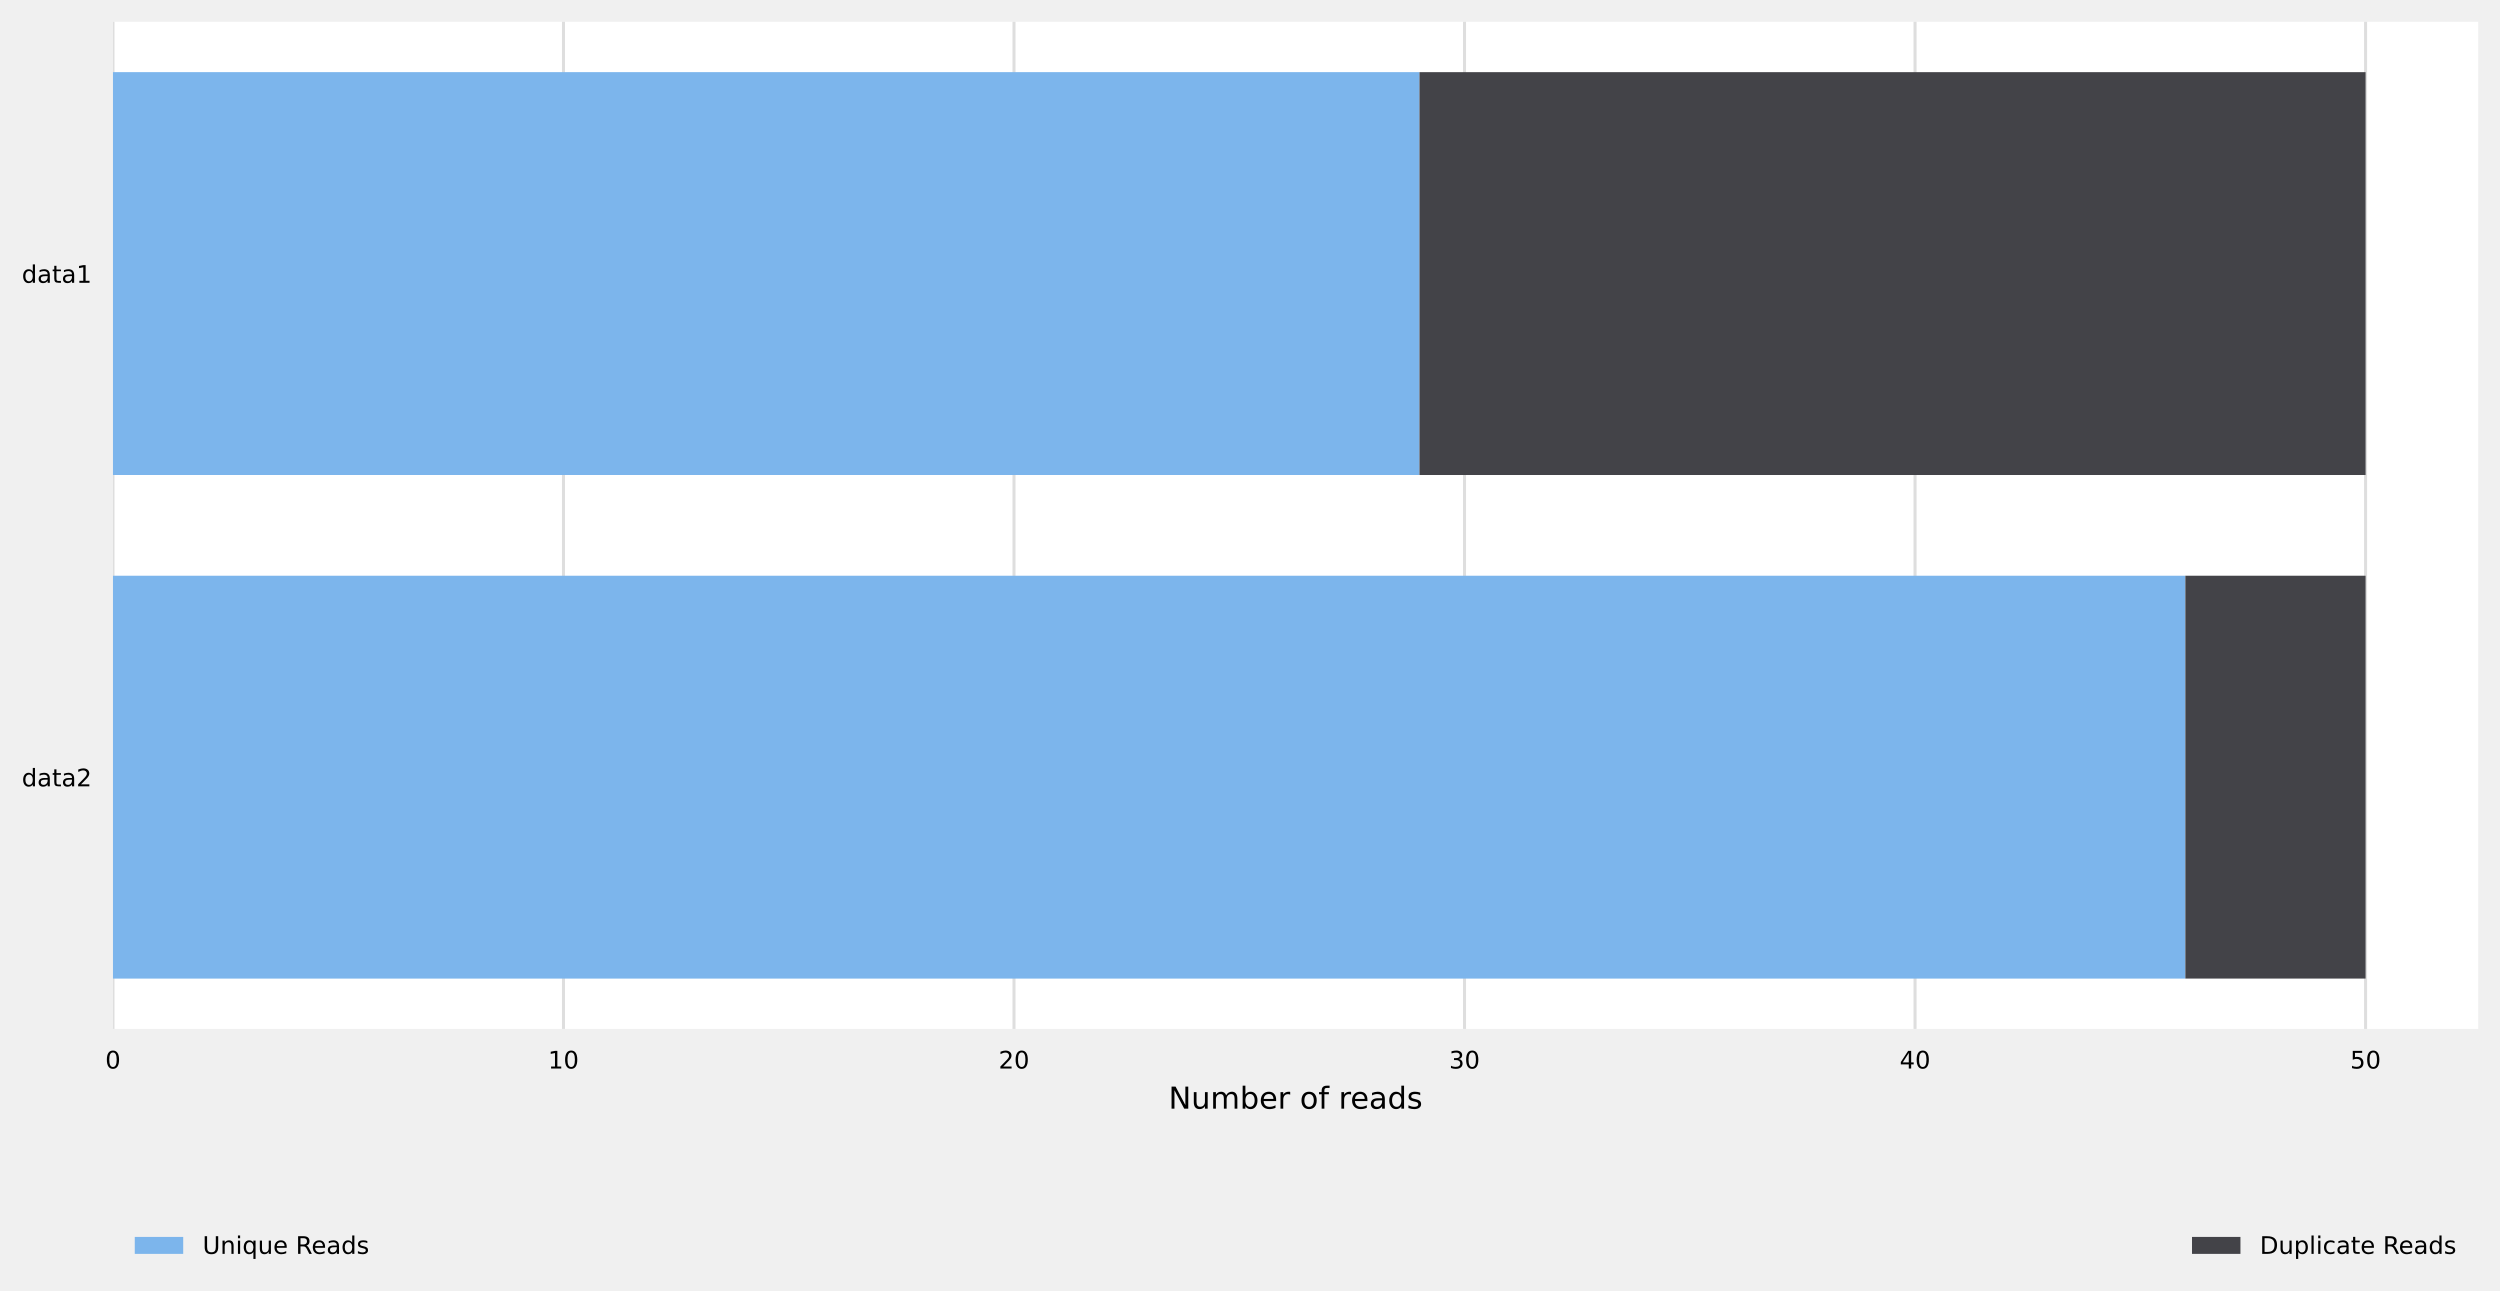
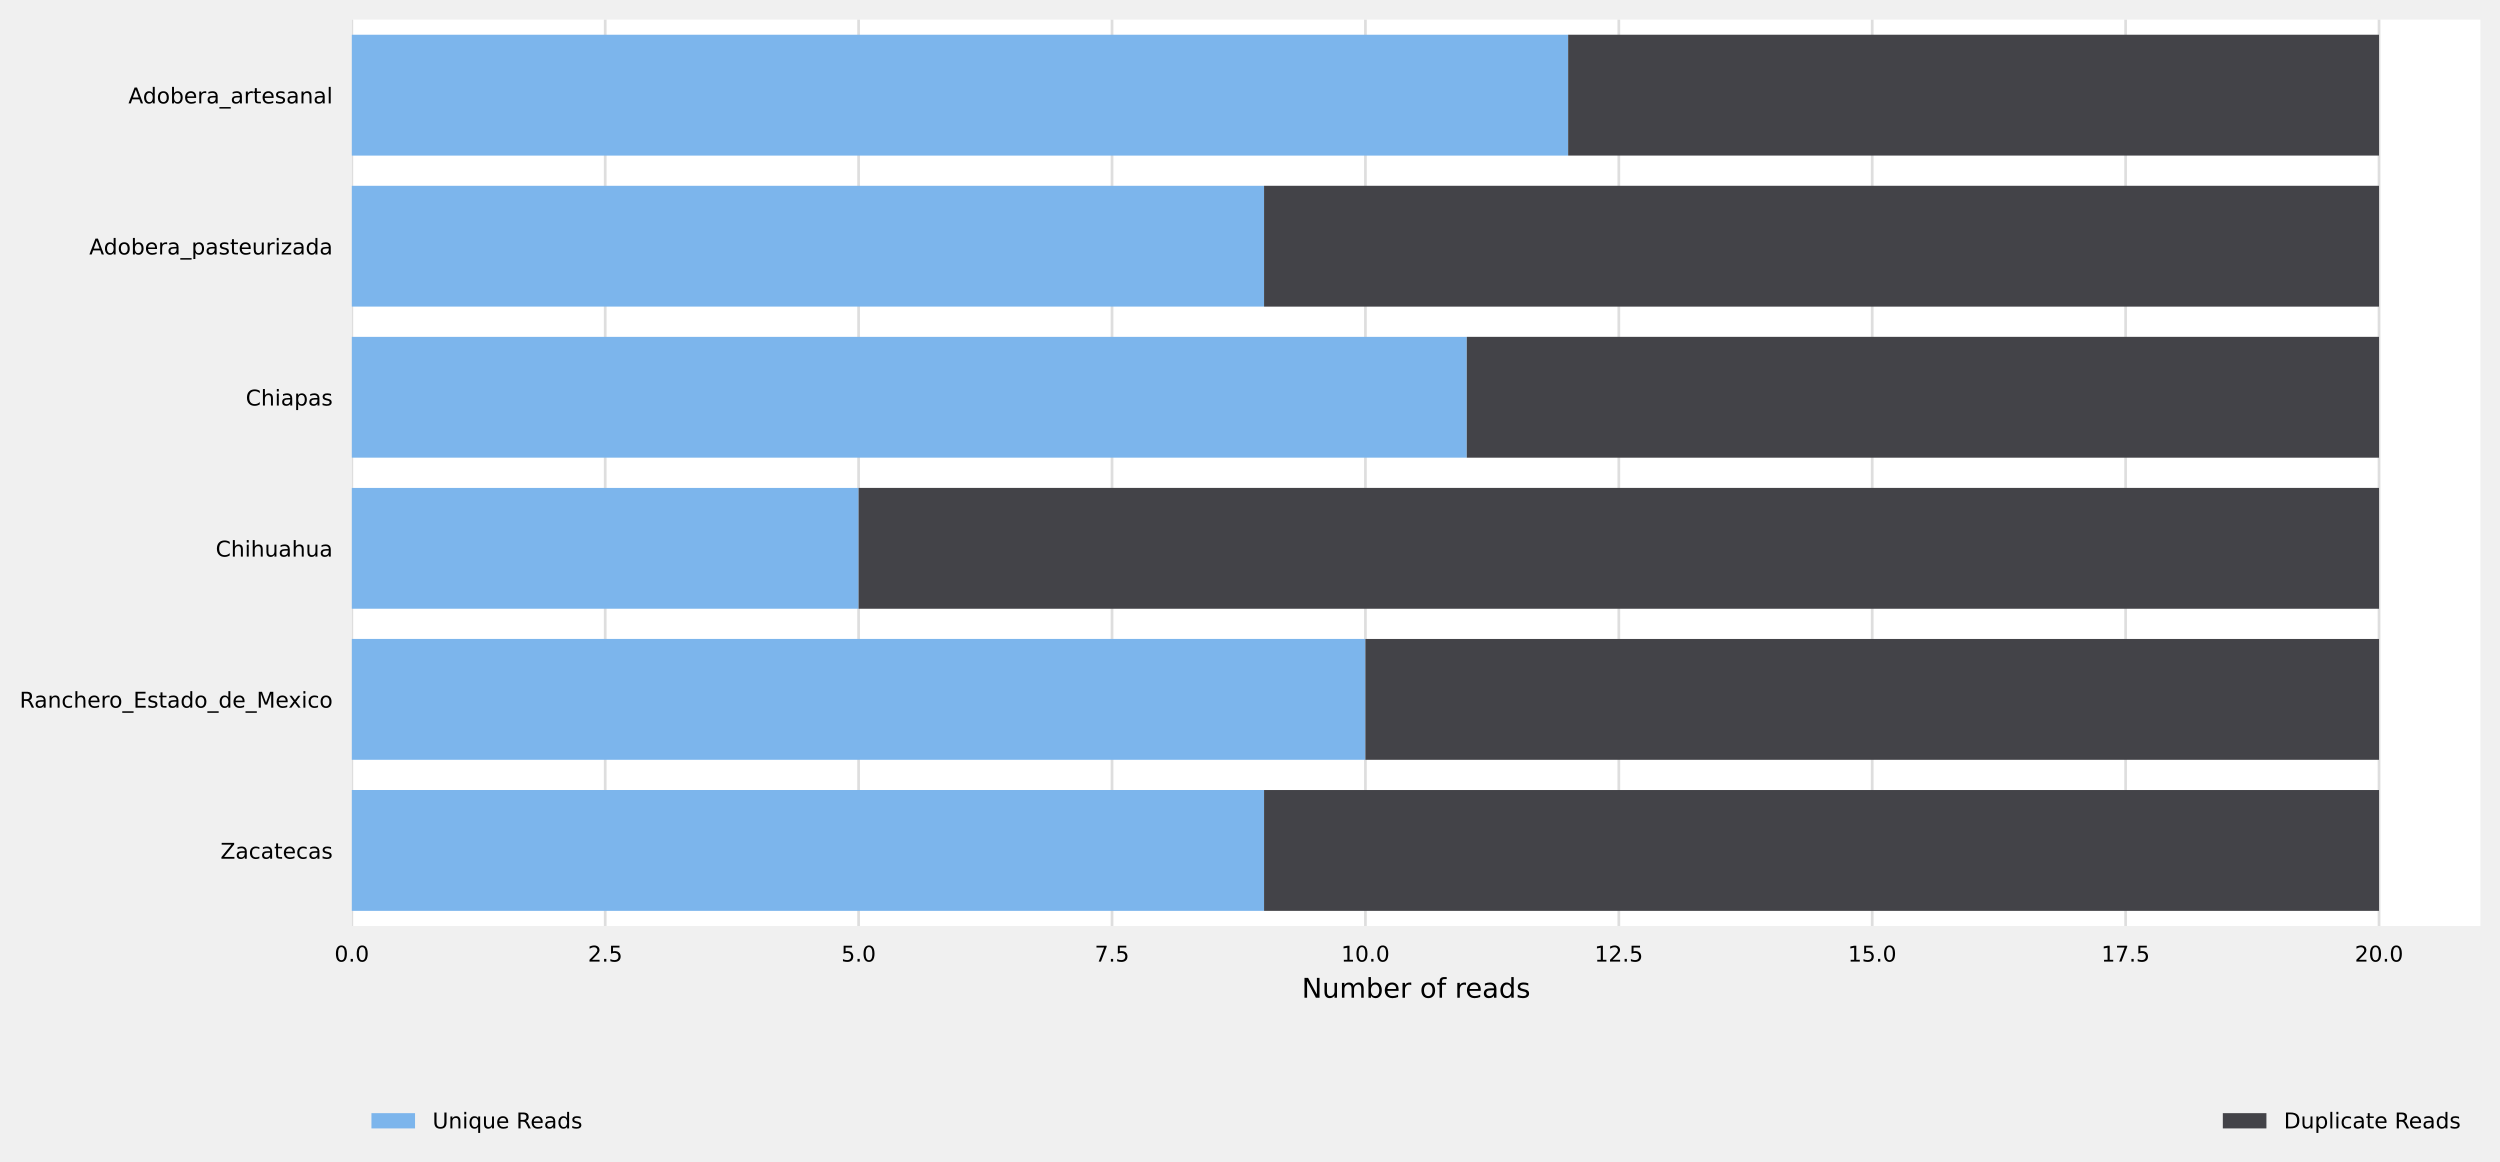
- <svg xmlns="http://www.w3.org/2000/svg" xmlns:xlink="http://www.w3.org/1999/xlink" width="825.71pt" height="426.2pt" viewBox="0 0 825.71 426.2" version="1.1">
+ <svg xmlns="http://www.w3.org/2000/svg" xmlns:xlink="http://www.w3.org/1999/xlink" width="917.519pt" height="426.2pt" viewBox="0 0 917.519 426.2" version="1.1">
  <defs>
    <style type="text/css">*{stroke-linejoin: round; stroke-linecap: butt}</style>
  </defs>
  <g id="figure_1">
    <g id="axes_1">
      <g id="patch_1">
-         <path d="M 37.31 339.84  L 818.51 339.84  L 818.51 7.2  L 37.31 7.2  z " style="fill: #ffffff" />
+         <path d="M 129.119 339.84  L 910.319 339.84  L 910.319 7.2  L 129.119 7.2  z " style="fill: #ffffff" />
      </g>
      <g id="matplotlib.axis_1">
        <g id="xtick_1">
          <g id="line2d_1">
-             <path d="M 37.31 339.84  L 37.31 7.2  " clip-path="url(#p4bdd0271ff)" style="fill: none; stroke: #dedede; stroke-linecap: square" />
+             <path d="M 129.119 339.84  L 129.119 7.2  " clip-path="url(#p120662db11)" style="fill: none; stroke: #dedede; stroke-linecap: square" />
          </g>
          <g id="text_1">
-             <g transform="translate(34.765 352.9187)scale(0.08 -0.08)">
+             <g transform="translate(122.7575 352.9187)scale(0.08 -0.08)">
              <defs>
                <path id="DejaVuSans-30" d="M 2034 4250  Q 1547 4250 1301 3770  Q 1056 3291 1056 2328  Q 1056 1369 1301 889  Q 1547 409 2034 409  Q 2525 409 2770 889  Q 3016 1369 3016 2328  Q 3016 3291 2770 3770  Q 2525 4250 2034 4250  z M 2034 4750  Q 2819 4750 3233 4129  Q 3647 3509 3647 2328  Q 3647 1150 3233 529  Q 2819 -91 2034 -91  Q 1250 -91 836 529  Q 422 1150 422 2328  Q 422 3509 836 4129  Q 1250 4750 2034 4750  z " transform="scale(0.015625)" />
+                 <path id="DejaVuSans-2e" d="M 684 794  L 1344 794  L 1344 0  L 684 0  L 684 794  z " transform="scale(0.015625)" />
              </defs>
              <use xlink:href="#DejaVuSans-30" />
+               <use xlink:href="#DejaVuSans-2e" x="63.623" />
+               <use xlink:href="#DejaVuSans-30" x="95.41" />
            </g>
          </g>
        </g>
        <g id="xtick_2">
          <g id="line2d_2">
-             <path d="M 186.11 339.84  L 186.11 7.2  " clip-path="url(#p4bdd0271ff)" style="fill: none; stroke: #dedede; stroke-linecap: square" />
+             <path d="M 222.119 339.84  L 222.119 7.2  " clip-path="url(#p120662db11)" style="fill: none; stroke: #dedede; stroke-linecap: square" />
          </g>
          <g id="text_2">
-             <g transform="translate(181.02 352.9187)scale(0.08 -0.08)">
+             <g transform="translate(215.7575 352.9187)scale(0.08 -0.08)">
+               <defs>
+                 <path id="DejaVuSans-32" d="M 1228 531  L 3431 531  L 3431 0  L 469 0  L 469 531  Q 828 903 1448 1529  Q 2069 2156 2228 2338  Q 2531 2678 2651 2914  Q 2772 3150 2772 3378  Q 2772 3750 2511 3984  Q 2250 4219 1831 4219  Q 1534 4219 1204 4116  Q 875 4013 500 3803  L 500 4441  Q 881 4594 1212 4672  Q 1544 4750 1819 4750  Q 2544 4750 2975 4387  Q 3406 4025 3406 3419  Q 3406 3131 3298 2873  Q 3191 2616 2906 2266  Q 2828 2175 2409 1742  Q 1991 1309 1228 531  z " transform="scale(0.015625)" />
+                 <path id="DejaVuSans-35" d="M 691 4666  L 3169 4666  L 3169 4134  L 1269 4134  L 1269 2991  Q 1406 3038 1543 3061  Q 1681 3084 1819 3084  Q 2600 3084 3056 2656  Q 3513 2228 3513 1497  Q 3513 744 3044 326  Q 2575 -91 1722 -91  Q 1428 -91 1123 -41  Q 819 9 494 109  L 494 744  Q 775 591 1075 516  Q 1375 441 1709 441  Q 2250 441 2565 725  Q 2881 1009 2881 1497  Q 2881 1984 2565 2268  Q 2250 2553 1709 2553  Q 1456 2553 1204 2497  Q 953 2441 691 2322  L 691 4666  z " transform="scale(0.015625)" />
+               </defs>
+               <use xlink:href="#DejaVuSans-32" />
+               <use xlink:href="#DejaVuSans-2e" x="63.623" />
+               <use xlink:href="#DejaVuSans-35" x="95.41" />
+             </g>
+           </g>
+         </g>
+         <g id="xtick_3">
+           <g id="line2d_3">
+             <path d="M 315.119 339.84  L 315.119 7.2  " clip-path="url(#p120662db11)" style="fill: none; stroke: #dedede; stroke-linecap: square" />
+           </g>
+           <g id="text_3">
+             <g transform="translate(308.7575 352.9187)scale(0.08 -0.08)">
+               <use xlink:href="#DejaVuSans-35" />
+               <use xlink:href="#DejaVuSans-2e" x="63.623" />
+               <use xlink:href="#DejaVuSans-30" x="95.41" />
+             </g>
+           </g>
+         </g>
+         <g id="xtick_4">
+           <g id="line2d_4">
+             <path d="M 408.119 339.84  L 408.119 7.2  " clip-path="url(#p120662db11)" style="fill: none; stroke: #dedede; stroke-linecap: square" />
+           </g>
+           <g id="text_4">
+             <g transform="translate(401.7575 352.9187)scale(0.08 -0.08)">
+               <defs>
+                 <path id="DejaVuSans-37" d="M 525 4666  L 3525 4666  L 3525 4397  L 1831 0  L 1172 0  L 2766 4134  L 525 4134  L 525 4666  z " transform="scale(0.015625)" />
+               </defs>
+               <use xlink:href="#DejaVuSans-37" />
+               <use xlink:href="#DejaVuSans-2e" x="63.623" />
+               <use xlink:href="#DejaVuSans-35" x="95.41" />
+             </g>
+           </g>
+         </g>
+         <g id="xtick_5">
+           <g id="line2d_5">
+             <path d="M 501.119 339.84  L 501.119 7.2  " clip-path="url(#p120662db11)" style="fill: none; stroke: #dedede; stroke-linecap: square" />
+           </g>
+           <g id="text_5">
+             <g transform="translate(492.2125 352.9187)scale(0.08 -0.08)">
              <defs>
                <path id="DejaVuSans-31" d="M 794 531  L 1825 531  L 1825 4091  L 703 3866  L 703 4441  L 1819 4666  L 2450 4666  L 2450 531  L 3481 531  L 3481 0  L 794 0  L 794 531  z " transform="scale(0.015625)" />
              </defs>
              <use xlink:href="#DejaVuSans-31" />
              <use xlink:href="#DejaVuSans-30" x="63.623" />
-             </g>
-           </g>
-         </g>
-         <g id="xtick_3">
-           <g id="line2d_3">
-             <path d="M 334.91 339.84  L 334.91 7.2  " clip-path="url(#p4bdd0271ff)" style="fill: none; stroke: #dedede; stroke-linecap: square" />
-           </g>
-           <g id="text_3">
-             <g transform="translate(329.82 352.9187)scale(0.08 -0.08)">
-               <defs>
-                 <path id="DejaVuSans-32" d="M 1228 531  L 3431 531  L 3431 0  L 469 0  L 469 531  Q 828 903 1448 1529  Q 2069 2156 2228 2338  Q 2531 2678 2651 2914  Q 2772 3150 2772 3378  Q 2772 3750 2511 3984  Q 2250 4219 1831 4219  Q 1534 4219 1204 4116  Q 875 4013 500 3803  L 500 4441  Q 881 4594 1212 4672  Q 1544 4750 1819 4750  Q 2544 4750 2975 4387  Q 3406 4025 3406 3419  Q 3406 3131 3298 2873  Q 3191 2616 2906 2266  Q 2828 2175 2409 1742  Q 1991 1309 1228 531  z " transform="scale(0.015625)" />
-               </defs>
+               <use xlink:href="#DejaVuSans-2e" x="127.246" />
+               <use xlink:href="#DejaVuSans-30" x="159.033" />
+             </g>
+           </g>
+         </g>
+         <g id="xtick_6">
+           <g id="line2d_6">
+             <path d="M 594.119 339.84  L 594.119 7.2  " clip-path="url(#p120662db11)" style="fill: none; stroke: #dedede; stroke-linecap: square" />
+           </g>
+           <g id="text_6">
+             <g transform="translate(585.2125 352.9187)scale(0.08 -0.08)">
+               <use xlink:href="#DejaVuSans-31" />
+               <use xlink:href="#DejaVuSans-32" x="63.623" />
+               <use xlink:href="#DejaVuSans-2e" x="127.246" />
+               <use xlink:href="#DejaVuSans-35" x="159.033" />
+             </g>
+           </g>
+         </g>
+         <g id="xtick_7">
+           <g id="line2d_7">
+             <path d="M 687.119 339.84  L 687.119 7.2  " clip-path="url(#p120662db11)" style="fill: none; stroke: #dedede; stroke-linecap: square" />
+           </g>
+           <g id="text_7">
+             <g transform="translate(678.2125 352.9187)scale(0.08 -0.08)">
+               <use xlink:href="#DejaVuSans-31" />
+               <use xlink:href="#DejaVuSans-35" x="63.623" />
+               <use xlink:href="#DejaVuSans-2e" x="127.246" />
+               <use xlink:href="#DejaVuSans-30" x="159.033" />
+             </g>
+           </g>
+         </g>
+         <g id="xtick_8">
+           <g id="line2d_8">
+             <path d="M 780.119 339.84  L 780.119 7.2  " clip-path="url(#p120662db11)" style="fill: none; stroke: #dedede; stroke-linecap: square" />
+           </g>
+           <g id="text_8">
+             <g transform="translate(771.2125 352.9187)scale(0.08 -0.08)">
+               <use xlink:href="#DejaVuSans-31" />
+               <use xlink:href="#DejaVuSans-37" x="63.623" />
+               <use xlink:href="#DejaVuSans-2e" x="127.246" />
+               <use xlink:href="#DejaVuSans-35" x="159.033" />
+             </g>
+           </g>
+         </g>
+         <g id="xtick_9">
+           <g id="line2d_9">
+             <path d="M 873.119 339.84  L 873.119 7.2  " clip-path="url(#p120662db11)" style="fill: none; stroke: #dedede; stroke-linecap: square" />
+           </g>
+           <g id="text_9">
+             <g transform="translate(864.2125 352.9187)scale(0.08 -0.08)">
              <use xlink:href="#DejaVuSans-32" />
              <use xlink:href="#DejaVuSans-30" x="63.623" />
-             </g>
-           </g>
-         </g>
-         <g id="xtick_4">
-           <g id="line2d_4">
-             <path d="M 483.71 339.84  L 483.71 7.2  " clip-path="url(#p4bdd0271ff)" style="fill: none; stroke: #dedede; stroke-linecap: square" />
-           </g>
-           <g id="text_4">
-             <g transform="translate(478.62 352.9187)scale(0.08 -0.08)">
-               <defs>
-                 <path id="DejaVuSans-33" d="M 2597 2516  Q 3050 2419 3304 2112  Q 3559 1806 3559 1356  Q 3559 666 3084 287  Q 2609 -91 1734 -91  Q 1441 -91 1130 -33  Q 819 25 488 141  L 488 750  Q 750 597 1062 519  Q 1375 441 1716 441  Q 2309 441 2620 675  Q 2931 909 2931 1356  Q 2931 1769 2642 2001  Q 2353 2234 1838 2234  L 1294 2234  L 1294 2753  L 1863 2753  Q 2328 2753 2575 2939  Q 2822 3125 2822 3475  Q 2822 3834 2567 4026  Q 2313 4219 1838 4219  Q 1578 4219 1281 4162  Q 984 4106 628 3988  L 628 4550  Q 988 4650 1302 4700  Q 1616 4750 1894 4750  Q 2613 4750 3031 4423  Q 3450 4097 3450 3541  Q 3450 3153 3228 2886  Q 3006 2619 2597 2516  z " transform="scale(0.015625)" />
-               </defs>
-               <use xlink:href="#DejaVuSans-33" />
-               <use xlink:href="#DejaVuSans-30" x="63.623" />
-             </g>
-           </g>
-         </g>
-         <g id="xtick_5">
-           <g id="line2d_5">
-             <path d="M 632.51 339.84  L 632.51 7.2  " clip-path="url(#p4bdd0271ff)" style="fill: none; stroke: #dedede; stroke-linecap: square" />
-           </g>
-           <g id="text_5">
-             <g transform="translate(627.42 352.9187)scale(0.08 -0.08)">
-               <defs>
-                 <path id="DejaVuSans-34" d="M 2419 4116  L 825 1625  L 2419 1625  L 2419 4116  z M 2253 4666  L 3047 4666  L 3047 1625  L 3713 1625  L 3713 1100  L 3047 1100  L 3047 0  L 2419 0  L 2419 1100  L 313 1100  L 313 1709  L 2253 4666  z " transform="scale(0.015625)" />
-               </defs>
-               <use xlink:href="#DejaVuSans-34" />
-               <use xlink:href="#DejaVuSans-30" x="63.623" />
-             </g>
-           </g>
-         </g>
-         <g id="xtick_6">
-           <g id="line2d_6">
-             <path d="M 781.31 339.84  L 781.31 7.2  " clip-path="url(#p4bdd0271ff)" style="fill: none; stroke: #dedede; stroke-linecap: square" />
-           </g>
-           <g id="text_6">
-             <g transform="translate(776.22 352.9187)scale(0.08 -0.08)">
-               <defs>
-                 <path id="DejaVuSans-35" d="M 691 4666  L 3169 4666  L 3169 4134  L 1269 4134  L 1269 2991  Q 1406 3038 1543 3061  Q 1681 3084 1819 3084  Q 2600 3084 3056 2656  Q 3513 2228 3513 1497  Q 3513 744 3044 326  Q 2575 -91 1722 -91  Q 1428 -91 1123 -41  Q 819 9 494 109  L 494 744  Q 775 591 1075 516  Q 1375 441 1709 441  Q 2250 441 2565 725  Q 2881 1009 2881 1497  Q 2881 1984 2565 2268  Q 2250 2553 1709 2553  Q 1456 2553 1204 2497  Q 953 2441 691 2322  L 691 4666  z " transform="scale(0.015625)" />
-               </defs>
-               <use xlink:href="#DejaVuSans-35" />
-               <use xlink:href="#DejaVuSans-30" x="63.623" />
-             </g>
-           </g>
-         </g>
-         <g id="text_7">
-           <g transform="translate(385.9639 366.1809)scale(0.1 -0.1)">
+               <use xlink:href="#DejaVuSans-2e" x="127.246" />
+               <use xlink:href="#DejaVuSans-30" x="159.033" />
+             </g>
+           </g>
+         </g>
+         <g id="text_10">
+           <g transform="translate(477.7727 366.1809)scale(0.1 -0.1)">
            <defs>
              <path id="DejaVuSans-4e" d="M 628 4666  L 1478 4666  L 3547 763  L 3547 4666  L 4159 4666  L 4159 0  L 3309 0  L 1241 3903  L 1241 0  L 628 0  L 628 4666  z " transform="scale(0.015625)" />
              <path id="DejaVuSans-75" d="M 544 1381  L 544 3500  L 1119 3500  L 1119 1403  Q 1119 906 1312 657  Q 1506 409 1894 409  Q 2359 409 2629 706  Q 2900 1003 2900 1516  L 2900 3500  L 3475 3500  L 3475 0  L 2900 0  L 2900 538  Q 2691 219 2414 64  Q 2138 -91 1772 -91  Q 1169 -91 856 284  Q 544 659 544 1381  z M 1991 3584  L 1991 3584  z " transform="scale(0.015625)" />
              <path id="DejaVuSans-6d" d="M 3328 2828  Q 3544 3216 3844 3400  Q 4144 3584 4550 3584  Q 5097 3584 5394 3201  Q 5691 2819 5691 2113  L 5691 0  L 5113 0  L 5113 2094  Q 5113 2597 4934 2840  Q 4756 3084 4391 3084  Q 3944 3084 3684 2787  Q 3425 2491 3425 1978  L 3425 0  L 2847 0  L 2847 2094  Q 2847 2600 2669 2842  Q 2491 3084 2119 3084  Q 1678 3084 1418 2786  Q 1159 2488 1159 1978  L 1159 0  L 581 0  L 581 3500  L 1159 3500  L 1159 2956  Q 1356 3278 1631 3431  Q 1906 3584 2284 3584  Q 2666 3584 2933 3390  Q 3200 3197 3328 2828  z " transform="scale(0.015625)" />
              <path id="DejaVuSans-62" d="M 3116 1747  Q 3116 2381 2855 2742  Q 2594 3103 2138 3103  Q 1681 3103 1420 2742  Q 1159 2381 1159 1747  Q 1159 1113 1420 752  Q 1681 391 2138 391  Q 2594 391 2855 752  Q 3116 1113 3116 1747  z M 1159 2969  Q 1341 3281 1617 3432  Q 1894 3584 2278 3584  Q 2916 3584 3314 3078  Q 3713 2572 3713 1747  Q 3713 922 3314 415  Q 2916 -91 2278 -91  Q 1894 -91 1617 61  Q 1341 213 1159 525  L 1159 0  L 581 0  L 581 4863  L 1159 4863  L 1159 2969  z " transform="scale(0.015625)" />
              <path id="DejaVuSans-65" d="M 3597 1894  L 3597 1613  L 953 1613  Q 991 1019 1311 708  Q 1631 397 2203 397  Q 2534 397 2845 478  Q 3156 559 3463 722  L 3463 178  Q 3153 47 2828 -22  Q 2503 -91 2169 -91  Q 1331 -91 842 396  Q 353 884 353 1716  Q 353 2575 817 3079  Q 1281 3584 2069 3584  Q 2775 3584 3186 3129  Q 3597 2675 3597 1894  z M 3022 2063  Q 3016 2534 2758 2815  Q 2500 3097 2075 3097  Q 1594 3097 1305 2825  Q 1016 2553 972 2059  L 3022 2063  z " transform="scale(0.015625)" />
              <path id="DejaVuSans-72" d="M 2631 2963  Q 2534 3019 2420 3045  Q 2306 3072 2169 3072  Q 1681 3072 1420 2755  Q 1159 2438 1159 1844  L 1159 0  L 581 0  L 581 3500  L 1159 3500  L 1159 2956  Q 1341 3275 1631 3429  Q 1922 3584 2338 3584  Q 2397 3584 2469 3576  Q 2541 3569 2628 3553  L 2631 2963  z " transform="scale(0.015625)" />
              <path id="DejaVuSans-20" transform="scale(0.015625)" />
              <path id="DejaVuSans-6f" d="M 1959 3097  Q 1497 3097 1228 2736  Q 959 2375 959 1747  Q 959 1119 1226 758  Q 1494 397 1959 397  Q 2419 397 2687 759  Q 2956 1122 2956 1747  Q 2956 2369 2687 2733  Q 2419 3097 1959 3097  z M 1959 3584  Q 2709 3584 3137 3096  Q 3566 2609 3566 1747  Q 3566 888 3137 398  Q 2709 -91 1959 -91  Q 1206 -91 779 398  Q 353 888 353 1747  Q 353 2609 779 3096  Q 1206 3584 1959 3584  z " transform="scale(0.015625)" />
              <path id="DejaVuSans-66" d="M 2375 4863  L 2375 4384  L 1825 4384  Q 1516 4384 1395 4259  Q 1275 4134 1275 3809  L 1275 3500  L 2222 3500  L 2222 3053  L 1275 3053  L 1275 0  L 697 0  L 697 3053  L 147 3053  L 147 3500  L 697 3500  L 697 3744  Q 697 4328 969 4595  Q 1241 4863 1831 4863  L 2375 4863  z " transform="scale(0.015625)" />
              <path id="DejaVuSans-61" d="M 2194 1759  Q 1497 1759 1228 1600  Q 959 1441 959 1056  Q 959 750 1161 570  Q 1363 391 1709 391  Q 2188 391 2477 730  Q 2766 1069 2766 1631  L 2766 1759  L 2194 1759  z M 3341 1997  L 3341 0  L 2766 0  L 2766 531  Q 2569 213 2275 61  Q 1981 -91 1556 -91  Q 1019 -91 701 211  Q 384 513 384 1019  Q 384 1609 779 1909  Q 1175 2209 1959 2209  L 2766 2209  L 2766 2266  Q 2766 2663 2505 2880  Q 2244 3097 1772 3097  Q 1472 3097 1187 3025  Q 903 2953 641 2809  L 641 3341  Q 956 3463 1253 3523  Q 1550 3584 1831 3584  Q 2591 3584 2966 3190  Q 3341 2797 3341 1997  z " transform="scale(0.015625)" />
              <path id="DejaVuSans-64" d="M 2906 2969  L 2906 4863  L 3481 4863  L 3481 0  L 2906 0  L 2906 525  Q 2725 213 2448 61  Q 2172 -91 1784 -91  Q 1150 -91 751 415  Q 353 922 353 1747  Q 353 2572 751 3078  Q 1150 3584 1784 3584  Q 2172 3584 2448 3432  Q 2725 3281 2906 2969  z M 947 1747  Q 947 1113 1208 752  Q 1469 391 1925 391  Q 2381 391 2643 752  Q 2906 1113 2906 1747  Q 2906 2381 2643 2742  Q 2381 3103 1925 3103  Q 1469 3103 1208 2742  Q 947 2381 947 1747  z " transform="scale(0.015625)" />
              <path id="DejaVuSans-73" d="M 2834 3397  L 2834 2853  Q 2591 2978 2328 3040  Q 2066 3103 1784 3103  Q 1356 3103 1142 2972  Q 928 2841 928 2578  Q 928 2378 1081 2264  Q 1234 2150 1697 2047  L 1894 2003  Q 2506 1872 2764 1633  Q 3022 1394 3022 966  Q 3022 478 2636 193  Q 2250 -91 1575 -91  Q 1294 -91 989 -36  Q 684 19 347 128  L 347 722  Q 666 556 975 473  Q 1284 391 1588 391  Q 1994 391 2212 530  Q 2431 669 2431 922  Q 2431 1156 2273 1281  Q 2116 1406 1581 1522  L 1381 1569  Q 847 1681 609 1914  Q 372 2147 372 2553  Q 372 3047 722 3315  Q 1072 3584 1716 3584  Q 2034 3584 2315 3537  Q 2597 3491 2834 3397  z " transform="scale(0.015625)" />
            </defs>
            <use xlink:href="#DejaVuSans-4e" />
            <use xlink:href="#DejaVuSans-75" x="74.805" />
            <use xlink:href="#DejaVuSans-6d" x="138.184" />
            <use xlink:href="#DejaVuSans-62" x="235.596" />
            <use xlink:href="#DejaVuSans-65" x="299.072" />
            <use xlink:href="#DejaVuSans-72" x="360.596" />
            <use xlink:href="#DejaVuSans-20" x="401.709" />
            <use xlink:href="#DejaVuSans-6f" x="433.496" />
            <use xlink:href="#DejaVuSans-66" x="494.678" />
            <use xlink:href="#DejaVuSans-20" x="529.883" />
            <use xlink:href="#DejaVuSans-72" x="561.67" />
            <use xlink:href="#DejaVuSans-65" x="600.533" />
            <use xlink:href="#DejaVuSans-61" x="662.057" />
            <use xlink:href="#DejaVuSans-64" x="723.336" />
            <use xlink:href="#DejaVuSans-73" x="786.812" />
          </g>
        </g>
      </g>
      <g id="matplotlib.axis_2">
        <g id="ytick_1">
-           <g id="text_8">
-             <g transform="translate(7.2 93.39938)scale(0.08 -0.08)">
-               <defs>
+           <g id="text_11">
+             <g transform="translate(47.105 37.95938)scale(0.08 -0.08)">
+               <defs>
+                 <path id="DejaVuSans-41" d="M 2188 4044  L 1331 1722  L 3047 1722  L 2188 4044  z M 1831 4666  L 2547 4666  L 4325 0  L 3669 0  L 3244 1197  L 1141 1197  L 716 0  L 50 0  L 1831 4666  z " transform="scale(0.015625)" />
+                 <path id="DejaVuSans-5f" d="M 3263 -1063  L 3263 -1509  L -63 -1509  L -63 -1063  L 3263 -1063  z " transform="scale(0.015625)" />
                <path id="DejaVuSans-74" d="M 1172 4494  L 1172 3500  L 2356 3500  L 2356 3053  L 1172 3053  L 1172 1153  Q 1172 725 1289 603  Q 1406 481 1766 481  L 2356 481  L 2356 0  L 1766 0  Q 1100 0 847 248  Q 594 497 594 1153  L 594 3053  L 172 3053  L 172 3500  L 594 3500  L 594 4494  L 1172 4494  z " transform="scale(0.015625)" />
-               </defs>
-               <use xlink:href="#DejaVuSans-64" />
-               <use xlink:href="#DejaVuSans-61" x="63.477" />
-               <use xlink:href="#DejaVuSans-74" x="124.756" />
-               <use xlink:href="#DejaVuSans-61" x="163.965" />
-               <use xlink:href="#DejaVuSans-31" x="225.244" />
+                 <path id="DejaVuSans-6e" d="M 3513 2113  L 3513 0  L 2938 0  L 2938 2094  Q 2938 2591 2744 2837  Q 2550 3084 2163 3084  Q 1697 3084 1428 2787  Q 1159 2491 1159 1978  L 1159 0  L 581 0  L 581 3500  L 1159 3500  L 1159 2956  Q 1366 3272 1645 3428  Q 1925 3584 2291 3584  Q 2894 3584 3203 3211  Q 3513 2838 3513 2113  z " transform="scale(0.015625)" />
+                 <path id="DejaVuSans-6c" d="M 603 4863  L 1178 4863  L 1178 0  L 603 0  L 603 4863  z " transform="scale(0.015625)" />
+               </defs>
+               <use xlink:href="#DejaVuSans-41" />
+               <use xlink:href="#DejaVuSans-64" x="66.658" />
+               <use xlink:href="#DejaVuSans-6f" x="130.135" />
+               <use xlink:href="#DejaVuSans-62" x="191.316" />
+               <use xlink:href="#DejaVuSans-65" x="254.793" />
+               <use xlink:href="#DejaVuSans-72" x="316.316" />
+               <use xlink:href="#DejaVuSans-61" x="357.43" />
+               <use xlink:href="#DejaVuSans-5f" x="418.709" />
+               <use xlink:href="#DejaVuSans-61" x="468.709" />
+               <use xlink:href="#DejaVuSans-72" x="529.988" />
+               <use xlink:href="#DejaVuSans-74" x="571.102" />
+               <use xlink:href="#DejaVuSans-65" x="610.311" />
+               <use xlink:href="#DejaVuSans-73" x="671.834" />
+               <use xlink:href="#DejaVuSans-61" x="723.934" />
+               <use xlink:href="#DejaVuSans-6e" x="785.213" />
+               <use xlink:href="#DejaVuSans-61" x="848.592" />
+               <use xlink:href="#DejaVuSans-6c" x="909.871" />
            </g>
          </g>
        </g>
        <g id="ytick_2">
-           <g id="text_9">
+           <g id="text_12">
+             <g transform="translate(32.74875 93.39938)scale(0.08 -0.08)">
+               <defs>
+                 <path id="DejaVuSans-70" d="M 1159 525  L 1159 -1331  L 581 -1331  L 581 3500  L 1159 3500  L 1159 2969  Q 1341 3281 1617 3432  Q 1894 3584 2278 3584  Q 2916 3584 3314 3078  Q 3713 2572 3713 1747  Q 3713 922 3314 415  Q 2916 -91 2278 -91  Q 1894 -91 1617 61  Q 1341 213 1159 525  z M 3116 1747  Q 3116 2381 2855 2742  Q 2594 3103 2138 3103  Q 1681 3103 1420 2742  Q 1159 2381 1159 1747  Q 1159 1113 1420 752  Q 1681 391 2138 391  Q 2594 391 2855 752  Q 3116 1113 3116 1747  z " transform="scale(0.015625)" />
+                 <path id="DejaVuSans-69" d="M 603 3500  L 1178 3500  L 1178 0  L 603 0  L 603 3500  z M 603 4863  L 1178 4863  L 1178 4134  L 603 4134  L 603 4863  z " transform="scale(0.015625)" />
+                 <path id="DejaVuSans-7a" d="M 353 3500  L 3084 3500  L 3084 2975  L 922 459  L 3084 459  L 3084 0  L 275 0  L 275 525  L 2438 3041  L 353 3041  L 353 3500  z " transform="scale(0.015625)" />
+               </defs>
+               <use xlink:href="#DejaVuSans-41" />
+               <use xlink:href="#DejaVuSans-64" x="66.658" />
+               <use xlink:href="#DejaVuSans-6f" x="130.135" />
+               <use xlink:href="#DejaVuSans-62" x="191.316" />
+               <use xlink:href="#DejaVuSans-65" x="254.793" />
+               <use xlink:href="#DejaVuSans-72" x="316.316" />
+               <use xlink:href="#DejaVuSans-61" x="357.43" />
+               <use xlink:href="#DejaVuSans-5f" x="418.709" />
+               <use xlink:href="#DejaVuSans-70" x="468.709" />
+               <use xlink:href="#DejaVuSans-61" x="532.186" />
+               <use xlink:href="#DejaVuSans-73" x="593.465" />
+               <use xlink:href="#DejaVuSans-74" x="645.564" />
+               <use xlink:href="#DejaVuSans-65" x="684.773" />
+               <use xlink:href="#DejaVuSans-75" x="746.297" />
+               <use xlink:href="#DejaVuSans-72" x="809.676" />
+               <use xlink:href="#DejaVuSans-69" x="850.789" />
+               <use xlink:href="#DejaVuSans-7a" x="878.572" />
+               <use xlink:href="#DejaVuSans-61" x="931.062" />
+               <use xlink:href="#DejaVuSans-64" x="992.342" />
+               <use xlink:href="#DejaVuSans-61" x="1055.818" />
+             </g>
+           </g>
+         </g>
+         <g id="ytick_3">
+           <g id="text_13">
+             <g transform="translate(90.18875 148.8394)scale(0.08 -0.08)">
+               <defs>
+                 <path id="DejaVuSans-43" d="M 4122 4306  L 4122 3641  Q 3803 3938 3442 4084  Q 3081 4231 2675 4231  Q 1875 4231 1450 3742  Q 1025 3253 1025 2328  Q 1025 1406 1450 917  Q 1875 428 2675 428  Q 3081 428 3442 575  Q 3803 722 4122 1019  L 4122 359  Q 3791 134 3420 21  Q 3050 -91 2638 -91  Q 1578 -91 968 557  Q 359 1206 359 2328  Q 359 3453 968 4101  Q 1578 4750 2638 4750  Q 3056 4750 3426 4639  Q 3797 4528 4122 4306  z " transform="scale(0.015625)" />
+                 <path id="DejaVuSans-68" d="M 3513 2113  L 3513 0  L 2938 0  L 2938 2094  Q 2938 2591 2744 2837  Q 2550 3084 2163 3084  Q 1697 3084 1428 2787  Q 1159 2491 1159 1978  L 1159 0  L 581 0  L 581 4863  L 1159 4863  L 1159 2956  Q 1366 3272 1645 3428  Q 1925 3584 2291 3584  Q 2894 3584 3203 3211  Q 3513 2838 3513 2113  z " transform="scale(0.015625)" />
+               </defs>
+               <use xlink:href="#DejaVuSans-43" />
+               <use xlink:href="#DejaVuSans-68" x="69.824" />
+               <use xlink:href="#DejaVuSans-69" x="133.203" />
+               <use xlink:href="#DejaVuSans-61" x="160.986" />
+               <use xlink:href="#DejaVuSans-70" x="222.266" />
+               <use xlink:href="#DejaVuSans-61" x="285.742" />
+               <use xlink:href="#DejaVuSans-73" x="347.021" />
+             </g>
+           </g>
+         </g>
+         <g id="ytick_4">
+           <g id="text_14">
+             <g transform="translate(79.155 204.2794)scale(0.08 -0.08)">
+               <use xlink:href="#DejaVuSans-43" />
+               <use xlink:href="#DejaVuSans-68" x="69.824" />
+               <use xlink:href="#DejaVuSans-69" x="133.203" />
+               <use xlink:href="#DejaVuSans-68" x="160.986" />
+               <use xlink:href="#DejaVuSans-75" x="224.365" />
+               <use xlink:href="#DejaVuSans-61" x="287.744" />
+               <use xlink:href="#DejaVuSans-68" x="349.023" />
+               <use xlink:href="#DejaVuSans-75" x="412.402" />
+               <use xlink:href="#DejaVuSans-61" x="475.781" />
+             </g>
+           </g>
+         </g>
+         <g id="ytick_5">
+           <g id="text_15">
            <g transform="translate(7.2 259.7194)scale(0.08 -0.08)">
-               <use xlink:href="#DejaVuSans-64" />
-               <use xlink:href="#DejaVuSans-61" x="63.477" />
-               <use xlink:href="#DejaVuSans-74" x="124.756" />
-               <use xlink:href="#DejaVuSans-61" x="163.965" />
-               <use xlink:href="#DejaVuSans-32" x="225.244" />
+               <defs>
+                 <path id="DejaVuSans-52" d="M 2841 2188  Q 3044 2119 3236 1894  Q 3428 1669 3622 1275  L 4263 0  L 3584 0  L 2988 1197  Q 2756 1666 2539 1819  Q 2322 1972 1947 1972  L 1259 1972  L 1259 0  L 628 0  L 628 4666  L 2053 4666  Q 2853 4666 3247 4331  Q 3641 3997 3641 3322  Q 3641 2881 3436 2590  Q 3231 2300 2841 2188  z M 1259 4147  L 1259 2491  L 2053 2491  Q 2509 2491 2742 2702  Q 2975 2913 2975 3322  Q 2975 3731 2742 3939  Q 2509 4147 2053 4147  L 1259 4147  z " transform="scale(0.015625)" />
+                 <path id="DejaVuSans-63" d="M 3122 3366  L 3122 2828  Q 2878 2963 2633 3030  Q 2388 3097 2138 3097  Q 1578 3097 1268 2742  Q 959 2388 959 1747  Q 959 1106 1268 751  Q 1578 397 2138 397  Q 2388 397 2633 464  Q 2878 531 3122 666  L 3122 134  Q 2881 22 2623 -34  Q 2366 -91 2075 -91  Q 1284 -91 818 406  Q 353 903 353 1747  Q 353 2603 823 3093  Q 1294 3584 2113 3584  Q 2378 3584 2631 3529  Q 2884 3475 3122 3366  z " transform="scale(0.015625)" />
+                 <path id="DejaVuSans-45" d="M 628 4666  L 3578 4666  L 3578 4134  L 1259 4134  L 1259 2753  L 3481 2753  L 3481 2222  L 1259 2222  L 1259 531  L 3634 531  L 3634 0  L 628 0  L 628 4666  z " transform="scale(0.015625)" />
+                 <path id="DejaVuSans-4d" d="M 628 4666  L 1569 4666  L 2759 1491  L 3956 4666  L 4897 4666  L 4897 0  L 4281 0  L 4281 4097  L 3078 897  L 2444 897  L 1241 4097  L 1241 0  L 628 0  L 628 4666  z " transform="scale(0.015625)" />
+                 <path id="DejaVuSans-78" d="M 3513 3500  L 2247 1797  L 3578 0  L 2900 0  L 1881 1375  L 863 0  L 184 0  L 1544 1831  L 300 3500  L 978 3500  L 1906 2253  L 2834 3500  L 3513 3500  z " transform="scale(0.015625)" />
+               </defs>
+               <use xlink:href="#DejaVuSans-52" />
+               <use xlink:href="#DejaVuSans-61" x="67.232" />
+               <use xlink:href="#DejaVuSans-6e" x="128.512" />
+               <use xlink:href="#DejaVuSans-63" x="191.891" />
+               <use xlink:href="#DejaVuSans-68" x="246.871" />
+               <use xlink:href="#DejaVuSans-65" x="310.25" />
+               <use xlink:href="#DejaVuSans-72" x="371.773" />
+               <use xlink:href="#DejaVuSans-6f" x="410.637" />
+               <use xlink:href="#DejaVuSans-5f" x="471.818" />
+               <use xlink:href="#DejaVuSans-45" x="521.818" />
+               <use xlink:href="#DejaVuSans-73" x="585.002" />
+               <use xlink:href="#DejaVuSans-74" x="637.102" />
+               <use xlink:href="#DejaVuSans-61" x="676.311" />
+               <use xlink:href="#DejaVuSans-64" x="737.59" />
+               <use xlink:href="#DejaVuSans-6f" x="801.066" />
+               <use xlink:href="#DejaVuSans-5f" x="862.248" />
+               <use xlink:href="#DejaVuSans-64" x="912.248" />
+               <use xlink:href="#DejaVuSans-65" x="975.725" />
+               <use xlink:href="#DejaVuSans-5f" x="1037.248" />
+               <use xlink:href="#DejaVuSans-4d" x="1087.248" />
+               <use xlink:href="#DejaVuSans-65" x="1173.527" />
+               <use xlink:href="#DejaVuSans-78" x="1233.301" />
+               <use xlink:href="#DejaVuSans-69" x="1292.48" />
+               <use xlink:href="#DejaVuSans-63" x="1320.264" />
+               <use xlink:href="#DejaVuSans-6f" x="1375.244" />
+             </g>
+           </g>
+         </g>
+         <g id="ytick_6">
+           <g id="text_16">
+             <g transform="translate(80.9075 315.1594)scale(0.08 -0.08)">
+               <defs>
+                 <path id="DejaVuSans-5a" d="M 359 4666  L 4025 4666  L 4025 4184  L 1075 531  L 4097 531  L 4097 0  L 288 0  L 288 481  L 3238 4134  L 359 4134  L 359 4666  z " transform="scale(0.015625)" />
+               </defs>
+               <use xlink:href="#DejaVuSans-5a" />
+               <use xlink:href="#DejaVuSans-61" x="68.506" />
+               <use xlink:href="#DejaVuSans-63" x="129.785" />
+               <use xlink:href="#DejaVuSans-61" x="184.766" />
+               <use xlink:href="#DejaVuSans-74" x="246.045" />
+               <use xlink:href="#DejaVuSans-65" x="285.254" />
+               <use xlink:href="#DejaVuSans-63" x="346.777" />
+               <use xlink:href="#DejaVuSans-61" x="401.758" />
+               <use xlink:href="#DejaVuSans-73" x="463.037" />
            </g>
          </g>
        </g>
      </g>
      <g id="patch_2">
-         <path d="M 37.31 23.832  L 468.83 23.832  L 468.83 156.888  L 37.31 156.888  z " clip-path="url(#p4bdd0271ff)" style="fill: #7cb5ec" />
+         <path d="M 129.119 12.744  L 575.519 12.744  L 575.519 57.096  L 129.119 57.096  z " clip-path="url(#p120662db11)" style="fill: #7cb5ec" />
      </g>
      <g id="patch_3">
-         <path d="M 37.31 190.152  L 721.79 190.152  L 721.79 323.208  L 37.31 323.208  z " clip-path="url(#p4bdd0271ff)" style="fill: #7cb5ec" />
+         <path d="M 129.119 68.184  L 463.919 68.184  L 463.919 112.536  L 129.119 112.536  z " clip-path="url(#p120662db11)" style="fill: #7cb5ec" />
      </g>
      <g id="patch_4">
-         <path d="M 468.83 23.832  L 781.31 23.832  L 781.31 156.888  L 468.83 156.888  z " clip-path="url(#p4bdd0271ff)" style="fill: #434348" />
+         <path d="M 129.119 123.624  L 538.319 123.624  L 538.319 167.976  L 129.119 167.976  z " clip-path="url(#p120662db11)" style="fill: #7cb5ec" />
      </g>
      <g id="patch_5">
-         <path d="M 721.79 190.152  L 781.31 190.152  L 781.31 323.208  L 721.79 323.208  z " clip-path="url(#p4bdd0271ff)" style="fill: #434348" />
-       </g>
-       <g id="text_10">
-         <g transform="translate(324.78 -20.52)scale(0.16 -0.16)">
+         <path d="M 129.119 179.064  L 315.119 179.064  L 315.119 223.416  L 129.119 223.416  z " clip-path="url(#p120662db11)" style="fill: #7cb5ec" />
+       </g>
+       <g id="patch_6">
+         <path d="M 129.119 234.504  L 501.119 234.504  L 501.119 278.856  L 129.119 278.856  z " clip-path="url(#p120662db11)" style="fill: #7cb5ec" />
+       </g>
+       <g id="patch_7">
+         <path d="M 129.119 289.944  L 463.919 289.944  L 463.919 334.296  L 129.119 334.296  z " clip-path="url(#p120662db11)" style="fill: #7cb5ec" />
+       </g>
+       <g id="patch_8">
+         <path d="M 575.519 12.744  L 873.119 12.744  L 873.119 57.096  L 575.519 57.096  z " clip-path="url(#p120662db11)" style="fill: #434348" />
+       </g>
+       <g id="patch_9">
+         <path d="M 463.919 68.184  L 873.119 68.184  L 873.119 112.536  L 463.919 112.536  z " clip-path="url(#p120662db11)" style="fill: #434348" />
+       </g>
+       <g id="patch_10">
+         <path d="M 538.319 123.624  L 873.119 123.624  L 873.119 167.976  L 538.319 167.976  z " clip-path="url(#p120662db11)" style="fill: #434348" />
+       </g>
+       <g id="patch_11">
+         <path d="M 315.119 179.064  L 873.119 179.064  L 873.119 223.416  L 315.119 223.416  z " clip-path="url(#p120662db11)" style="fill: #434348" />
+       </g>
+       <g id="patch_12">
+         <path d="M 501.119 234.504  L 873.119 234.504  L 873.119 278.856  L 501.119 278.856  z " clip-path="url(#p120662db11)" style="fill: #434348" />
+       </g>
+       <g id="patch_13">
+         <path d="M 463.919 289.944  L 873.119 289.944  L 873.119 334.296  L 463.919 334.296  z " clip-path="url(#p120662db11)" style="fill: #434348" />
+       </g>
+       <g id="text_17">
+         <g transform="translate(416.5888 -20.52)scale(0.16 -0.16)">
          <defs>
            <path id="DejaVuSans-46" d="M 628 4666  L 3309 4666  L 3309 4134  L 1259 4134  L 1259 2759  L 3109 2759  L 3109 2228  L 1259 2228  L 1259 0  L 628 0  L 628 4666  z " transform="scale(0.015625)" />
            <path id="DejaVuSans-51" d="M 2522 4238  Q 1834 4238 1429 3725  Q 1025 3213 1025 2328  Q 1025 1447 1429 934  Q 1834 422 2522 422  Q 3209 422 3611 934  Q 4013 1447 4013 2328  Q 4013 3213 3611 3725  Q 3209 4238 2522 4238  z M 3406 84  L 4238 -825  L 3475 -825  L 2784 -78  Q 2681 -84 2626 -87  Q 2572 -91 2522 -91  Q 1538 -91 948 567  Q 359 1225 359 2328  Q 359 3434 948 4092  Q 1538 4750 2522 4750  Q 3503 4750 4090 4092  Q 4678 3434 4678 2328  Q 4678 1516 4351 937  Q 4025 359 3406 84  z " transform="scale(0.015625)" />
-             <path id="DejaVuSans-43" d="M 4122 4306  L 4122 3641  Q 3803 3938 3442 4084  Q 3081 4231 2675 4231  Q 1875 4231 1450 3742  Q 1025 3253 1025 2328  Q 1025 1406 1450 917  Q 1875 428 2675 428  Q 3081 428 3442 575  Q 3803 722 4122 1019  L 4122 359  Q 3791 134 3420 21  Q 3050 -91 2638 -91  Q 1578 -91 968 557  Q 359 1206 359 2328  Q 359 3453 968 4101  Q 1578 4750 2638 4750  Q 3056 4750 3426 4639  Q 3797 4528 4122 4306  z " transform="scale(0.015625)" />
            <path id="DejaVuSans-3a" d="M 750 794  L 1409 794  L 1409 0  L 750 0  L 750 794  z M 750 3309  L 1409 3309  L 1409 2516  L 750 2516  L 750 3309  z " transform="scale(0.015625)" />
            <path id="DejaVuSans-53" d="M 3425 4513  L 3425 3897  Q 3066 4069 2747 4153  Q 2428 4238 2131 4238  Q 1616 4238 1336 4038  Q 1056 3838 1056 3469  Q 1056 3159 1242 3001  Q 1428 2844 1947 2747  L 2328 2669  Q 3034 2534 3370 2195  Q 3706 1856 3706 1288  Q 3706 609 3251 259  Q 2797 -91 1919 -91  Q 1588 -91 1214 -16  Q 841 59 441 206  L 441 856  Q 825 641 1194 531  Q 1563 422 1919 422  Q 2459 422 2753 634  Q 3047 847 3047 1241  Q 3047 1584 2836 1778  Q 2625 1972 2144 2069  L 1759 2144  Q 1053 2284 737 2584  Q 422 2884 422 3419  Q 422 4038 858 4394  Q 1294 4750 2059 4750  Q 2388 4750 2728 4690  Q 3069 4631 3425 4513  z " transform="scale(0.015625)" />
            <path id="DejaVuSans-71" d="M 947 1747  Q 947 1113 1208 752  Q 1469 391 1925 391  Q 2381 391 2643 752  Q 2906 1113 2906 1747  Q 2906 2381 2643 2742  Q 2381 3103 1925 3103  Q 1469 3103 1208 2742  Q 947 2381 947 1747  z M 2906 525  Q 2725 213 2448 61  Q 2172 -91 1784 -91  Q 1150 -91 751 415  Q 353 922 353 1747  Q 353 2572 751 3078  Q 1150 3584 1784 3584  Q 2172 3584 2448 3432  Q 2725 3281 2906 2969  L 2906 3500  L 3481 3500  L 3481 -1331  L 2906 -1331  L 2906 525  z " transform="scale(0.015625)" />
-             <path id="DejaVuSans-6e" d="M 3513 2113  L 3513 0  L 2938 0  L 2938 2094  Q 2938 2591 2744 2837  Q 2550 3084 2163 3084  Q 1697 3084 1428 2787  Q 1159 2491 1159 1978  L 1159 0  L 581 0  L 581 3500  L 1159 3500  L 1159 2956  Q 1366 3272 1645 3428  Q 1925 3584 2291 3584  Q 2894 3584 3203 3211  Q 3513 2838 3513 2113  z " transform="scale(0.015625)" />
-             <path id="DejaVuSans-63" d="M 3122 3366  L 3122 2828  Q 2878 2963 2633 3030  Q 2388 3097 2138 3097  Q 1578 3097 1268 2742  Q 959 2388 959 1747  Q 959 1106 1268 751  Q 1578 397 2138 397  Q 2388 397 2633 464  Q 2878 531 3122 666  L 3122 134  Q 2881 22 2623 -34  Q 2366 -91 2075 -91  Q 1284 -91 818 406  Q 353 903 353 1747  Q 353 2603 823 3093  Q 1294 3584 2113 3584  Q 2378 3584 2631 3529  Q 2884 3475 3122 3366  z " transform="scale(0.015625)" />
          </defs>
          <use xlink:href="#DejaVuSans-46" />
          <use xlink:href="#DejaVuSans-61" x="48.395" />
          <use xlink:href="#DejaVuSans-73" x="109.674" />
          <use xlink:href="#DejaVuSans-74" x="161.773" />
          <use xlink:href="#DejaVuSans-51" x="200.982" />
          <use xlink:href="#DejaVuSans-43" x="279.693" />
          <use xlink:href="#DejaVuSans-3a" x="349.518" />
          <use xlink:href="#DejaVuSans-20" x="383.209" />
          <use xlink:href="#DejaVuSans-53" x="414.996" />
          <use xlink:href="#DejaVuSans-65" x="478.473" />
          <use xlink:href="#DejaVuSans-71" x="539.996" />
          <use xlink:href="#DejaVuSans-75" x="603.473" />
          <use xlink:href="#DejaVuSans-65" x="666.852" />
          <use xlink:href="#DejaVuSans-6e" x="728.375" />
          <use xlink:href="#DejaVuSans-63" x="791.754" />
          <use xlink:href="#DejaVuSans-65" x="846.734" />
          <use xlink:href="#DejaVuSans-20" x="908.258" />
          <use xlink:href="#DejaVuSans-43" x="940.045" />
          <use xlink:href="#DejaVuSans-6f" x="1009.869" />
          <use xlink:href="#DejaVuSans-75" x="1071.051" />
          <use xlink:href="#DejaVuSans-6e" x="1134.43" />
          <use xlink:href="#DejaVuSans-74" x="1197.809" />
          <use xlink:href="#DejaVuSans-73" x="1237.018" />
        </g>
      </g>
      <g id="legend_1">
-         <g id="patch_6">
-           <path d="M 44.51 414.136  L 60.51 414.136  L 60.51 408.536  L 44.51 408.536  z " style="fill: #7cb5ec" />
-         </g>
-         <g id="text_11">
-           <g transform="translate(66.91 414.1363)scale(0.08 -0.08)">
+         <g id="patch_14">
+           <path d="M 136.319 414.136  L 152.319 414.136  L 152.319 408.536  L 136.319 408.536  z " style="fill: #7cb5ec" />
+         </g>
+         <g id="text_18">
+           <g transform="translate(158.7188 414.1363)scale(0.08 -0.08)">
            <defs>
              <path id="DejaVuSans-55" d="M 556 4666  L 1191 4666  L 1191 1831  Q 1191 1081 1462 751  Q 1734 422 2344 422  Q 2950 422 3222 751  Q 3494 1081 3494 1831  L 3494 4666  L 4128 4666  L 4128 1753  Q 4128 841 3676 375  Q 3225 -91 2344 -91  Q 1459 -91 1007 375  Q 556 841 556 1753  L 556 4666  z " transform="scale(0.015625)" />
-               <path id="DejaVuSans-69" d="M 603 3500  L 1178 3500  L 1178 0  L 603 0  L 603 3500  z M 603 4863  L 1178 4863  L 1178 4134  L 603 4134  L 603 4863  z " transform="scale(0.015625)" />
-               <path id="DejaVuSans-52" d="M 2841 2188  Q 3044 2119 3236 1894  Q 3428 1669 3622 1275  L 4263 0  L 3584 0  L 2988 1197  Q 2756 1666 2539 1819  Q 2322 1972 1947 1972  L 1259 1972  L 1259 0  L 628 0  L 628 4666  L 2053 4666  Q 2853 4666 3247 4331  Q 3641 3997 3641 3322  Q 3641 2881 3436 2590  Q 3231 2300 2841 2188  z M 1259 4147  L 1259 2491  L 2053 2491  Q 2509 2491 2742 2702  Q 2975 2913 2975 3322  Q 2975 3731 2742 3939  Q 2509 4147 2053 4147  L 1259 4147  z " transform="scale(0.015625)" />
            </defs>
            <use xlink:href="#DejaVuSans-55" />
            <use xlink:href="#DejaVuSans-6e" x="73.193" />
            <use xlink:href="#DejaVuSans-69" x="136.572" />
            <use xlink:href="#DejaVuSans-71" x="164.355" />
            <use xlink:href="#DejaVuSans-75" x="227.832" />
            <use xlink:href="#DejaVuSans-65" x="291.211" />
            <use xlink:href="#DejaVuSans-20" x="352.734" />
            <use xlink:href="#DejaVuSans-52" x="384.521" />
            <use xlink:href="#DejaVuSans-65" x="449.504" />
            <use xlink:href="#DejaVuSans-61" x="511.027" />
            <use xlink:href="#DejaVuSans-64" x="572.307" />
            <use xlink:href="#DejaVuSans-73" x="635.783" />
          </g>
        </g>
-         <g id="patch_7">
-           <path d="M 723.984 414.136  L 739.984 414.136  L 739.984 408.536  L 723.984 408.536  z " style="fill: #434348" />
-         </g>
-         <g id="text_12">
-           <g transform="translate(746.3837 414.1363)scale(0.08 -0.08)">
+         <g id="patch_15">
+           <path d="M 815.793 414.136  L 831.793 414.136  L 831.793 408.536  L 815.793 408.536  z " style="fill: #434348" />
+         </g>
+         <g id="text_19">
+           <g transform="translate(838.1925 414.1363)scale(0.08 -0.08)">
            <defs>
              <path id="DejaVuSans-44" d="M 1259 4147  L 1259 519  L 2022 519  Q 2988 519 3436 956  Q 3884 1394 3884 2338  Q 3884 3275 3436 3711  Q 2988 4147 2022 4147  L 1259 4147  z M 628 4666  L 1925 4666  Q 3281 4666 3915 4102  Q 4550 3538 4550 2338  Q 4550 1131 3912 565  Q 3275 0 1925 0  L 628 0  L 628 4666  z " transform="scale(0.015625)" />
-               <path id="DejaVuSans-70" d="M 1159 525  L 1159 -1331  L 581 -1331  L 581 3500  L 1159 3500  L 1159 2969  Q 1341 3281 1617 3432  Q 1894 3584 2278 3584  Q 2916 3584 3314 3078  Q 3713 2572 3713 1747  Q 3713 922 3314 415  Q 2916 -91 2278 -91  Q 1894 -91 1617 61  Q 1341 213 1159 525  z M 3116 1747  Q 3116 2381 2855 2742  Q 2594 3103 2138 3103  Q 1681 3103 1420 2742  Q 1159 2381 1159 1747  Q 1159 1113 1420 752  Q 1681 391 2138 391  Q 2594 391 2855 752  Q 3116 1113 3116 1747  z " transform="scale(0.015625)" />
-               <path id="DejaVuSans-6c" d="M 603 4863  L 1178 4863  L 1178 0  L 603 0  L 603 4863  z " transform="scale(0.015625)" />
            </defs>
            <use xlink:href="#DejaVuSans-44" />
            <use xlink:href="#DejaVuSans-75" x="77.002" />
            <use xlink:href="#DejaVuSans-70" x="140.381" />
            <use xlink:href="#DejaVuSans-6c" x="203.857" />
            <use xlink:href="#DejaVuSans-69" x="231.641" />
            <use xlink:href="#DejaVuSans-63" x="259.424" />
            <use xlink:href="#DejaVuSans-61" x="314.404" />
            <use xlink:href="#DejaVuSans-74" x="375.684" />
            <use xlink:href="#DejaVuSans-65" x="414.893" />
            <use xlink:href="#DejaVuSans-20" x="476.416" />
            <use xlink:href="#DejaVuSans-52" x="508.203" />
            <use xlink:href="#DejaVuSans-65" x="573.186" />
            <use xlink:href="#DejaVuSans-61" x="634.709" />
            <use xlink:href="#DejaVuSans-64" x="695.988" />
            <use xlink:href="#DejaVuSans-73" x="759.465" />
          </g>
        </g>
      </g>
    </g>
  </g>
  <defs>
-     <clipPath id="p4bdd0271ff">
-       <rect x="37.31" y="7.2" width="781.2" height="332.64" />
+     <clipPath id="p120662db11">
+       <rect x="129.119" y="7.2" width="781.2" height="332.64" />
    </clipPath>
  </defs>
</svg>
